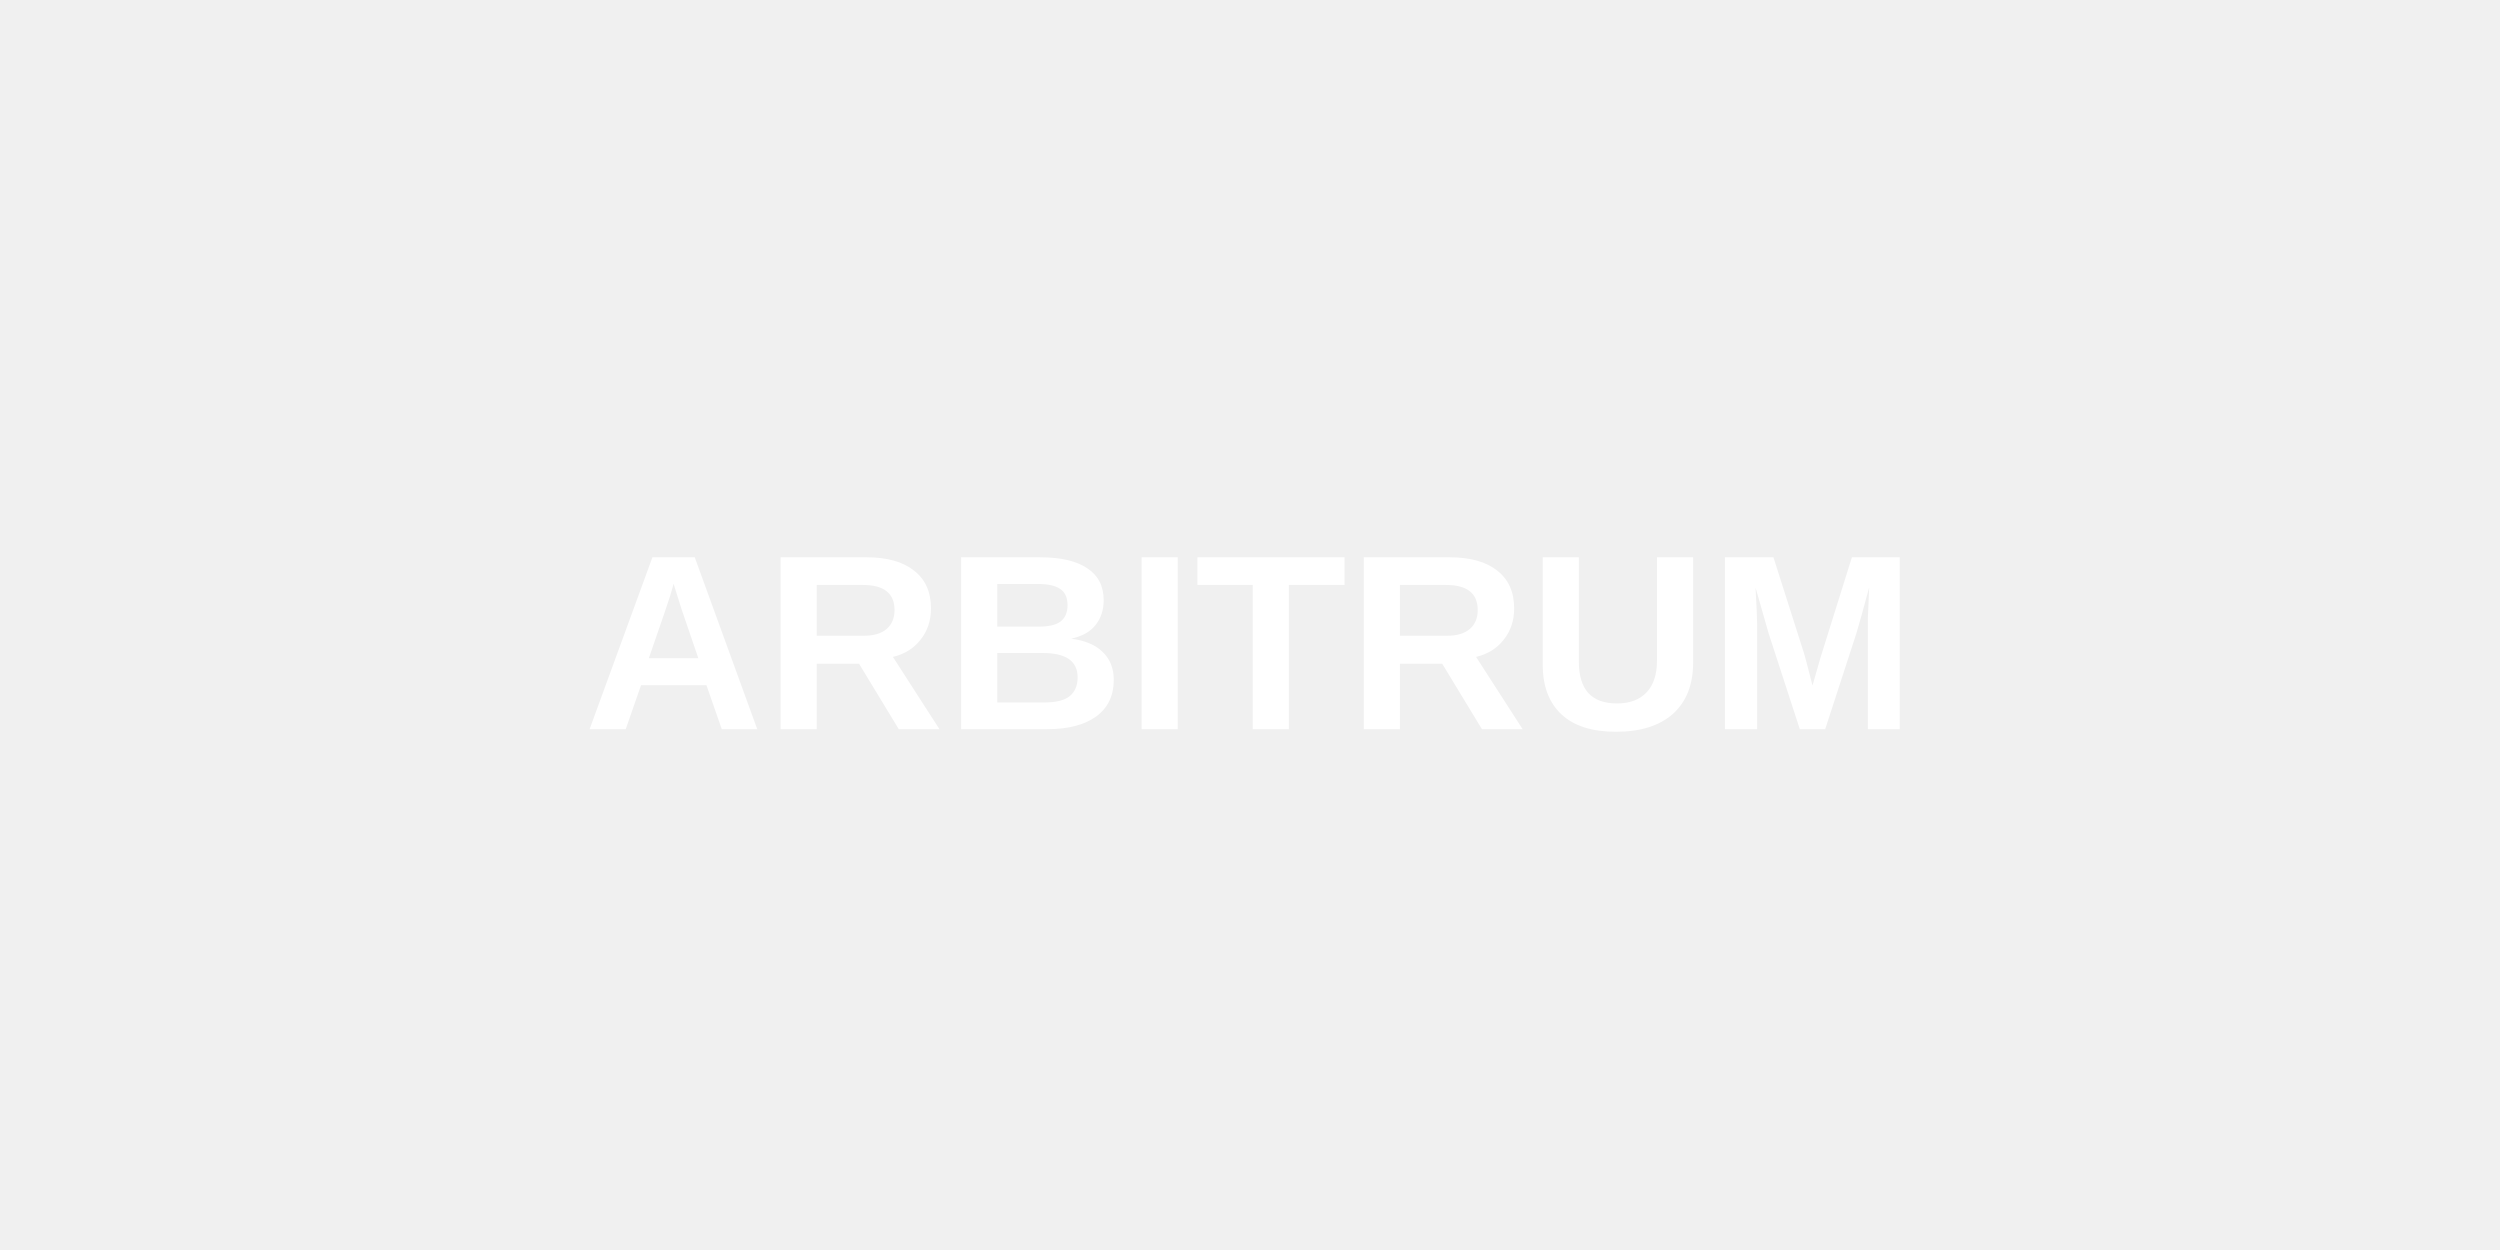
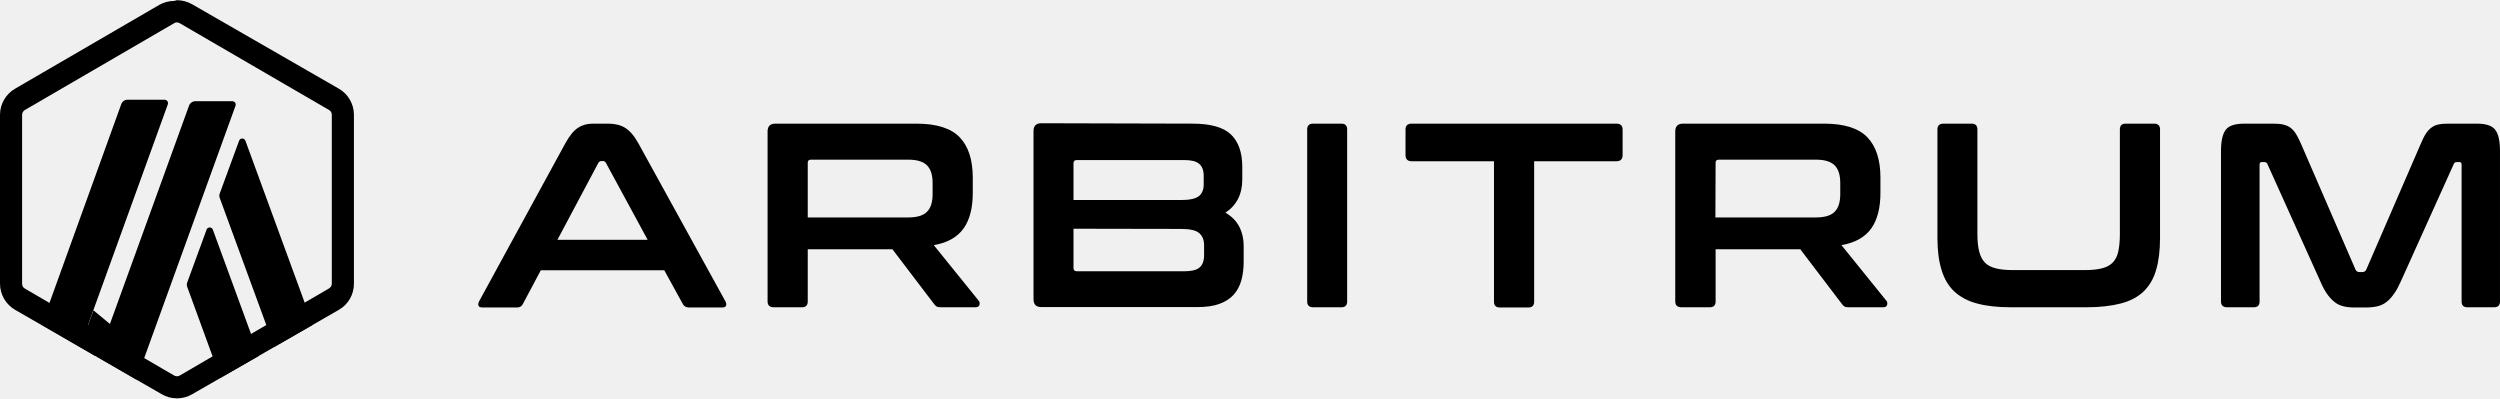
- <svg xmlns="http://www.w3.org/2000/svg" width="120" height="60" viewBox="0 0 120 60" fill="none">
-   <text x="60" y="35" text-anchor="middle" fill="white" font-family="Arial, sans-serif" font-size="12" font-weight="600">ARBITRUM</text>
+ <svg xmlns="http://www.w3.org/2000/svg" xml:space="preserve" width="1.951in" height="0.311in" version="1.1" style="shape-rendering:geometricPrecision; text-rendering:geometricPrecision; image-rendering:optimizeQuality; fill-rule:evenodd; clip-rule:evenodd" viewBox="0 0 4073.15 648.71">
+   <defs>
+     <style type="text/css">
+    
+     .fil0 {fill:black;fill-rule:nonzero}
+     .fil1 {fill:black;fill-rule:nonzero}
+    
+   </style>
+   </defs>
+   <g id="Layer_x0020_1">
+     <g id="_1993034838144">
+       <g>
+         <path class="fil0" d="M336.62 373.73l-31.53 85.99c-0.49,1.16 -0.75,2.45 -0.75,3.75 0,1.31 0.25,2.6 0.73,3.79l54.08 148.1 62.87 -36.03 -75.31 -205.61c-0.81,-2.07 -2.81,-3.43 -5.04,-3.43 -2.23,0 -4.22,1.36 -5.04,3.43l-0.02 0.02zm63.08 -144.86c-0.78,-2.11 -2.8,-3.51 -5.05,-3.51 -2.26,0 -4.27,1.4 -5.05,3.51l-31.53 85.95c-0.48,1.19 -0.73,2.47 -0.73,3.78 0,1.31 0.25,2.57 0.73,3.76l88.85 242.53 62.7 -36.03 -109.91 -300.21 0 0.22z" />
+       </g>
+       <g>
+         <path class="fil0" d="M288.31 36.25c1.6,0 3.1,0.43 4.49,1.27l243.29 141.41c2.79,1.55 4.5,4.49 4.5,7.69 0,0.03 0,0.07 0,0.08l0 275.15c0,0 0,0.02 0,0.03 0,3.2 -1.72,6.14 -4.5,7.71l-243.29 141.99c-1.36,0.76 -2.93,1.17 -4.49,1.17 -1.56,0 -3.11,-0.4 -4.48,-1.17l-243.3 -141.69c-2.79,-1.59 -4.51,-4.53 -4.51,-7.72 0,-0.07 0,-0.15 0,-0.21l0 -275.26c0,-3.28 1.82,-6.14 4.5,-7.77l243.29 -141.46c1.33,-0.89 2.91,-1.4 4.49,-1.43l0 0.21zm-4.49 -35.02c-8.46,0 -17.12,2.32 -24.69,6.64l-234.45 136.28c-15.22,8.74 -24.64,24.98 -24.68,42.56l0 275.15c0,17.5 9.38,33.9 24.68,42.71l238.96 137.5c7.49,4.36 16.03,6.64 24.68,6.64 8.66,0 17.19,-2.28 24.68,-6.64l238.96 -137.5c15.25,-8.67 24.68,-24.87 24.68,-42.41 0,-0.1 0,-0.21 0,-0.3l0 -275.15c0,-17.5 -9.38,-33.91 -24.68,-42.56l-238.96 -137.5c-7.51,-4.29 -16.02,-6.59 -24.68,-6.64l-4.49 1.22zm0 0l0 0 0 0z" />
+       </g>
+       <polygon class="fil0" points="130.3,565.29 152.25,505.29 196.39,541.86 155.19,579.7 " />
+       <path class="fil0" d="M268.33 162.17l-60.75 0c-4.56,0.1 -8.59,3.04 -10.07,7.36l-129.71 359.17 62.52 36.58 143.09 -395.53c0.22,-0.62 0.35,-1.27 0.35,-1.94 0,-1.14 -0.37,-2.26 -1.04,-3.2 -1,-1.52 -2.72,-2.45 -4.54,-2.45 -0.02,0 -0.02,0 -0.03,0l0.19 0zm110.34 2.45l-60.55 0c-4.53,0.08 -8.55,2.94 -10.11,7.2l-148.51 409.79 62.74 36.58 161.46 -446.12c0.25,-0.63 0.39,-1.3 0.39,-1.98 0,-3.01 -2.42,-5.44 -5.42,-5.47z" />
+       <path class="fil1" d="M908.17 390.41l147.01 0 -68.02 -125.41c-1.29,-1.94 -2.58,-2.91 -4.83,-2.91l-2.58 0c-1.93,0 -3.55,0.97 -4.83,2.91l-66.74 125.41zm2794.86 -189.25c6.12,0 11.61,0.33 16.12,1.3 4.51,0.96 8.7,2.57 11.92,4.83 3.55,2.58 6.45,5.8 9.35,9.99 2.58,4.19 5.48,9.67 8.38,16.44l88.99 205.37c1.28,2.58 3.22,3.86 6.12,3.86l5.16 0c2.9,0 4.83,-1.28 6.12,-3.86l88.99 -205.37c2.89,-6.77 5.47,-12.25 8.37,-16.44 2.58,-4.19 5.8,-7.41 9.35,-9.99 3.55,-2.57 7.42,-4.19 11.6,-4.83 4.52,-0.97 9.68,-1.3 16.12,-1.3l45.78 0c14.83,0 24.83,3.23 29.99,10 5.16,6.77 7.74,18.05 7.74,34.5l0 245.34c0,6.12 -3.23,9.35 -9.67,9.35l-43.53 0c-6.13,0 -9.35,-3.23 -9.35,-9.35l0 -223.1c0,-2.9 -1.28,-4.19 -3.54,-4.19l-3.87 0c-2.9,0 -4.83,1.29 -5.48,3.54l-86.4 191.51c-3.55,7.73 -6.77,14.18 -10.64,19.34 -3.55,5.15 -7.41,9.67 -11.61,12.89 -4.19,3.54 -8.69,5.8 -14.18,7.41 -5.17,1.3 -11.61,2.26 -18.7,2.26l-20.63 0c-7.09,0 -13.21,-0.64 -18.69,-2.26 -5.17,-1.29 -10,-3.87 -14.19,-7.41 -4.19,-3.55 -8.06,-7.74 -11.6,-12.89 -3.55,-5.16 -7.09,-11.61 -10.32,-19.34l-86.4 -191.51c-0.97,-2.25 -2.58,-3.54 -5.48,-3.54l-3.87 0c-2.26,0 -3.54,1.29 -3.54,4.19l0 223.1c0,6.12 -3.23,9.35 -9.36,9.35l-43.52 0c-6.45,0 -9.99,-3.23 -9.99,-9.35l0 -245.34c0,-16.12 2.58,-27.73 7.73,-34.5 5.17,-6.77 15.15,-10 30.31,-10l46.42 0zm-490.68 0c6.12,0 9.34,3.23 9.34,9.35l0 170.55c0,11.28 0.97,20.95 2.91,28.38 1.93,7.4 4.83,13.53 9.34,18.05 4.2,4.52 10,7.42 17.41,9.35 7.41,1.93 16.44,2.9 27.73,2.9l118 0c10.96,0 20.31,-0.97 27.73,-2.9 7.42,-1.93 12.89,-4.83 17.41,-9.35 4.19,-4.51 7.41,-10.31 9.02,-18.05 1.62,-7.42 2.58,-17.09 2.58,-28.38l0 -170.55c0,-6.12 3.22,-9.35 9.35,-9.35l46.75 0c6.12,0 9.34,3.23 9.34,9.35l0 177c0,20.63 -2.25,38.05 -6.44,52.23 -4.2,14.51 -11.28,26.12 -20.63,35.14 -9.67,9.03 -21.92,15.47 -37.08,19.34 -15.15,3.87 -33.85,6.13 -55.45,6.13l-123.16 0c-21.6,0 -39.98,-1.94 -55.13,-6.13 -15.15,-3.87 -27.4,-10.63 -37.07,-19.34 -9.67,-9.02 -16.44,-20.63 -20.96,-35.14 -4.51,-14.51 -6.76,-31.92 -6.76,-52.23l0 -177c0,-6.12 3.22,-9.35 9.99,-9.35l45.78 0zm-417.51 152.82l163.77 0c14.51,0 24.83,-3.22 30.63,-9.35 6.12,-6.12 9.02,-15.79 9.02,-28.69l0 -18.06c0,-12.89 -2.9,-22.24 -9.02,-28.69 -6.13,-6.13 -16.12,-9.35 -30.63,-9.35l-157.97 0c-3.88,0 -5.49,1.61 -5.49,5.16l-0.32 88.98zm176.99 -152.81c32.89,0 56.42,7.41 70.61,22.24 14.18,14.83 21.28,36.75 21.28,65.76l0 24.5c0,24.5 -4.83,43.85 -14.82,58.03 -10,14.18 -26.12,23.53 -48.69,27.41l73.19 90.59c1.29,1.29 1.94,3.55 1.29,6.45 -0.64,2.9 -2.9,4.18 -6.76,4.18l-55.13 0c-3.88,0 -6.13,-0.31 -7.74,-1.28 -1.29,-0.97 -2.9,-2.26 -4.19,-4.19l-67.7 -88.98 -137.99 0 0 85.11c0,6.12 -3.22,9.34 -9.34,9.34l-46.43 0c-6.45,0 -9.99,-3.22 -9.99,-9.34l0 -276.94c0,-8.71 4.19,-12.89 12.89,-12.89l229.54 0zm-338.18 -0.01c6.44,0 9.99,3.23 9.99,9.35l0 41.92c0,6.44 -3.22,9.99 -9.99,9.99l-134.12 0 0 228.9c0,6.13 -3.23,9.35 -9.35,9.35l-46.74 0c-6.13,0 -9.35,-3.22 -9.35,-9.35l0 -228.9 -134.12 0c-6.45,0 -10,-3.23 -10,-9.99l0 -41.92c0,-6.12 3.23,-9.35 10,-9.35l333.68 0zm-448.13 0c6.13,0 9.35,3.23 9.35,9.35l0 280.49c0,6.12 -3.22,9.35 -9.35,9.35l-46.1 0c-6.45,0 -9.67,-3.23 -9.67,-9.35l0 -280.49c0,-6.12 3.22,-9.35 9.67,-9.35l46.1 0zm-436.52 171.2l0 63.83c0,3.86 1.93,5.48 5.48,5.48l175.38 0c11.28,0 19.66,-1.94 24.5,-6.13 4.83,-4.19 7.41,-10.64 7.41,-19.99l0 -16.11c0,-8.71 -2.58,-15.47 -8.06,-19.99 -5.15,-4.51 -15.14,-6.76 -29.34,-6.76l-175.38 -0.32zm0 -46.75l175.38 0c14.19,0 23.86,-2.26 29.02,-6.45 5.16,-4.19 7.74,-10.64 7.74,-18.7l0 -14.5c0,-8.7 -2.58,-15.48 -7.42,-19.34 -4.83,-4.19 -12.89,-6.12 -24.18,-6.12l-175.06 0c-3.87,0 -5.48,1.93 -5.48,5.48l0 59.64zm193.76 -124.45c29.34,0 50.29,5.81 62.54,17.41 12.25,11.6 18.69,29.34 18.69,52.87l0 20.64c0,23.86 -9.02,41.91 -27.4,54.15 19.66,11.28 29.66,29.67 29.66,55.14l0 24.82c0,11.28 -1.29,21.6 -3.87,30.63 -2.58,9.03 -6.77,16.76 -12.57,23.21 -5.8,6.44 -13.54,11.28 -23.21,14.83 -9.67,3.55 -21.6,5.16 -35.79,5.16l-254.04 0c-8.7,0 -12.9,-4.19 -12.9,-12.9l0 -273.72c0,-8.7 4.2,-12.89 12.9,-12.89l245.99 0.64zm-626.74 152.82l163.77 0c14.51,0 24.83,-3.22 30.63,-9.35 6.13,-6.12 9.03,-15.79 9.03,-28.69l0 -18.06c0,-12.89 -2.9,-22.24 -9.03,-28.69 -6.12,-6.13 -16.11,-9.35 -30.63,-9.35l-158.29 0c-3.87,0 -5.48,1.61 -5.48,5.16l0 88.98zm177 -152.81c32.88,0 56.41,7.41 70.6,22.24 14.18,14.83 21.28,36.75 21.28,65.76l0 24.5c0,24.5 -4.83,43.85 -14.83,58.03 -9.99,14.18 -26.11,23.53 -48.68,27.41l73.19 90.59c1.29,1.29 1.94,3.55 1.29,6.45 -0.64,2.9 -2.9,4.18 -6.77,4.18l-55.45 0c-3.87,0 -6.12,-0.31 -7.74,-1.28 -1.28,-0.97 -2.9,-2.26 -4.19,-4.19l-67.7 -88.98 -137.99 0 0 85.11c0,6.12 -3.22,9.34 -9.35,9.34l-46.1 0c-6.45,0 -9.99,-3.22 -9.99,-9.34l0 -276.94c0,-8.71 4.19,-12.89 12.89,-12.89l229.55 0zm-501.97 0c10.96,0 19.98,2.25 27.41,6.77 7.41,4.51 14.82,12.89 21.92,25.79l141.53 256.95c1.29,2.9 1.93,5.16 0.97,7.09 -0.65,1.93 -2.91,2.9 -6.13,2.9l-54.16 0c-4.84,0 -8.06,-1.93 -9.99,-5.48l-30.31 -55.13 -201.17 0 -29.34 55.13c-1.93,3.87 -5.15,5.48 -9.67,5.48l-55.77 0c-3.87,0 -5.8,-0.97 -6.77,-2.9 -0.64,-1.93 -0.32,-4.19 0.97,-7.09l140.24 -256.95c7.09,-12.89 14.19,-21.6 20.95,-25.79 6.77,-4.52 14.83,-6.77 23.86,-6.77l25.47 0z" />
+     </g>
+   </g>
</svg>
